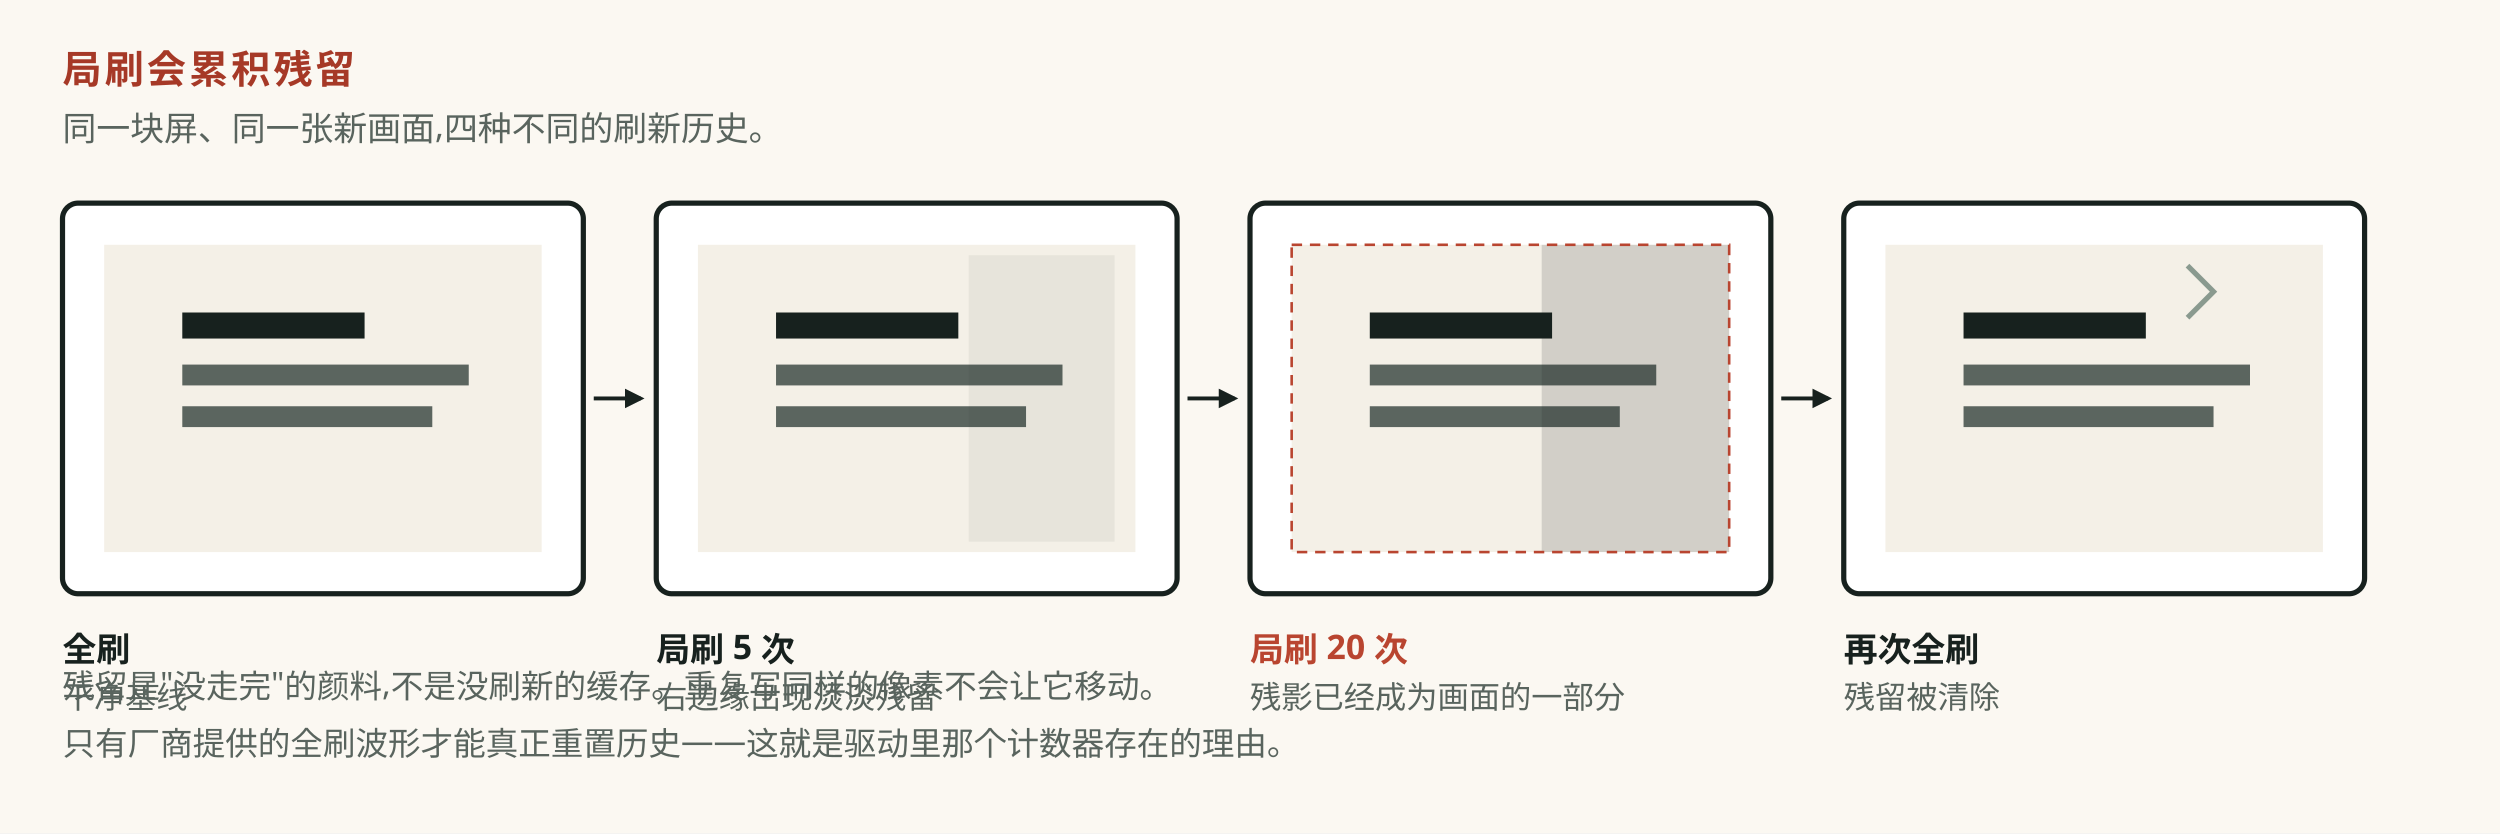
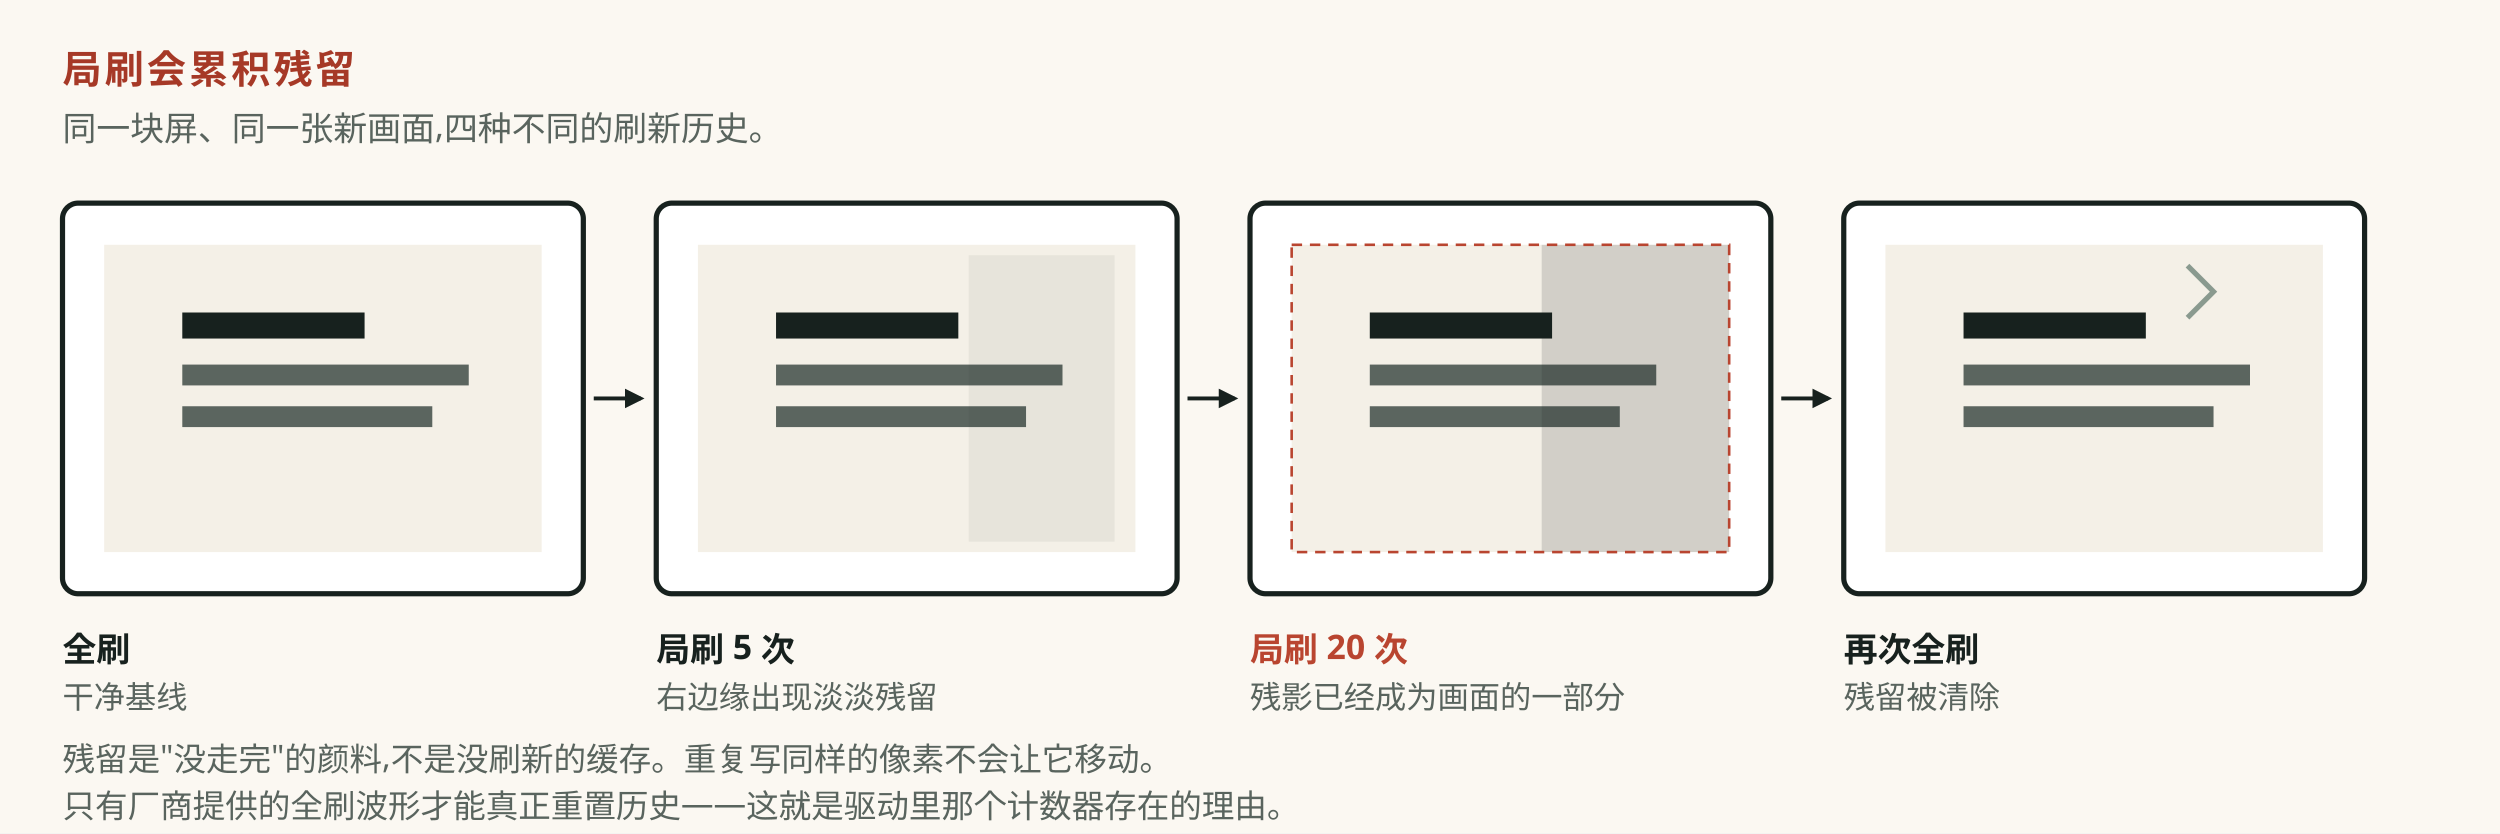
<svg xmlns="http://www.w3.org/2000/svg" viewBox="0 0 960 320" width="960" height="320" role="img" aria-label="残影在多次局刷中累积,并在全刷后清除">
  <rect width="960" height="320" fill="#fbf8f2" />
  <text x="24" y="32" font-family="Segoe UI, Microsoft YaHei, sans-serif" font-size="15" font-weight="700" fill="#a63927" letter-spacing="1.2">局刷会累积残留</text>
  <text x="24" y="54" font-family="Segoe UI, Microsoft YaHei, sans-serif" font-size="13" fill="#59645e">同一块屏、同一张新画面,四种不同的刷新历史。</text>
  <g font-family="Segoe UI, Microsoft YaHei, sans-serif">
    <g transform="translate(24,78)">
      <rect width="200" height="150" rx="6" fill="#ffffff" stroke="#17211e" stroke-width="2" />
      <rect x="16" y="16" width="168" height="118" fill="#f4f0e7" />
      <rect x="46" y="42" width="70" height="10" fill="#17211e" />
      <rect x="46" y="62" width="110" height="8" fill="#5b655f" />
      <rect x="46" y="78" width="96" height="8" fill="#5b655f" />
      <text x="0" y="176" font-size="13" font-weight="700" fill="#17211e">全刷</text>
      <text x="0" y="194" font-size="12" fill="#59645e">干净基线</text>
    </g>
    <g transform="translate(252,78)">
      <rect width="200" height="150" rx="6" fill="#ffffff" stroke="#17211e" stroke-width="2" />
      <rect x="16" y="16" width="168" height="118" fill="#f4f0e7" />
      <rect x="46" y="42" width="70" height="10" fill="#17211e" />
      <rect x="46" y="62" width="110" height="8" fill="#5b655f" />
      <rect x="46" y="78" width="96" height="8" fill="#5b655f" />
      <rect x="120" y="20" width="56" height="110" fill="#17211e" opacity="0.06" />
      <text x="0" y="176" font-size="13" font-weight="700" fill="#17211e">局刷 5 次</text>
      <text x="0" y="194" font-size="12" fill="#59645e">右边缘出现淡淡残留</text>
    </g>
    <g transform="translate(480,78)">
      <rect width="200" height="150" rx="6" fill="#ffffff" stroke="#17211e" stroke-width="2" />
      <rect x="16" y="16" width="168" height="118" fill="#f4f0e7" />
      <rect x="46" y="42" width="70" height="10" fill="#17211e" />
      <rect x="46" y="62" width="110" height="8" fill="#5b655f" />
      <rect x="46" y="78" width="96" height="8" fill="#5b655f" />
      <rect x="112" y="16" width="72" height="118" fill="#17211e" opacity="0.16" />
      <rect x="16" y="16" width="168" height="118" fill="none" stroke="#b94530" stroke-dasharray="4 3" />
      <text x="0" y="176" font-size="13" font-weight="700" fill="#b94530">局刷 20 次</text>
      <text x="0" y="194" font-size="12" fill="#59645e">残影已经成为画面的一部分</text>
    </g>
    <g transform="translate(708,78)">
      <rect width="200" height="150" rx="6" fill="#ffffff" stroke="#17211e" stroke-width="2" />
      <rect x="16" y="16" width="168" height="118" fill="#f4f0e7" />
      <rect x="46" y="42" width="70" height="10" fill="#17211e" />
      <rect x="46" y="62" width="110" height="8" fill="#5b655f" />
      <rect x="46" y="78" width="96" height="8" fill="#5b655f" />
      <path d="M132 24 l10 10 -10 10" fill="none" stroke="#8a9a8f" stroke-width="2" />
      <text x="0" y="176" font-size="13" font-weight="700" fill="#17211e">再次全刷</text>
      <text x="0" y="194" font-size="12" fill="#59645e">残留被清除</text>
    </g>
  </g>
  <g font-family="Segoe UI, Microsoft YaHei, sans-serif">
    <path d="M228 153 h18" stroke="#17211e" stroke-width="1.5" marker-end="url(#a)" />
    <path d="M456 153 h18" stroke="#17211e" stroke-width="1.5" marker-end="url(#a)" />
    <path d="M684 153 h18" stroke="#17211e" stroke-width="1.5" marker-end="url(#a)" />
    <defs>
      <marker id="a" viewBox="0 0 10 10" refX="8" refY="5" markerWidth="5" markerHeight="5" orient="auto">
        <path d="M0 0 L10 5 L0 10 z" fill="#17211e" />
      </marker>
    </defs>
-     <text x="24" y="268" font-size="12.5" fill="#59645e">残留是"没走完"的颜料,不是没刷新的缓存。重复写同样的像素不会让它移动。</text>
-     <text x="24" y="290" font-size="12.5" fill="#59645e">只有厂商提供的全刷波形才能真正重置历史——这就是驱动里那个计数器存在的理由。</text>
+     <text x="24" y="296" font-size="12.5" fill="#59645e">残留是"没走完"的颜料,不是没刷新的缓存。重复写同样的像素不会让它移动。</text>
+     <text x="24" y="314" font-size="12.5" fill="#59645e">只有厂商提供的全刷波形才能真正重置历史——这就是驱动里那个计数器存在的理由。</text>
  </g>
</svg>
